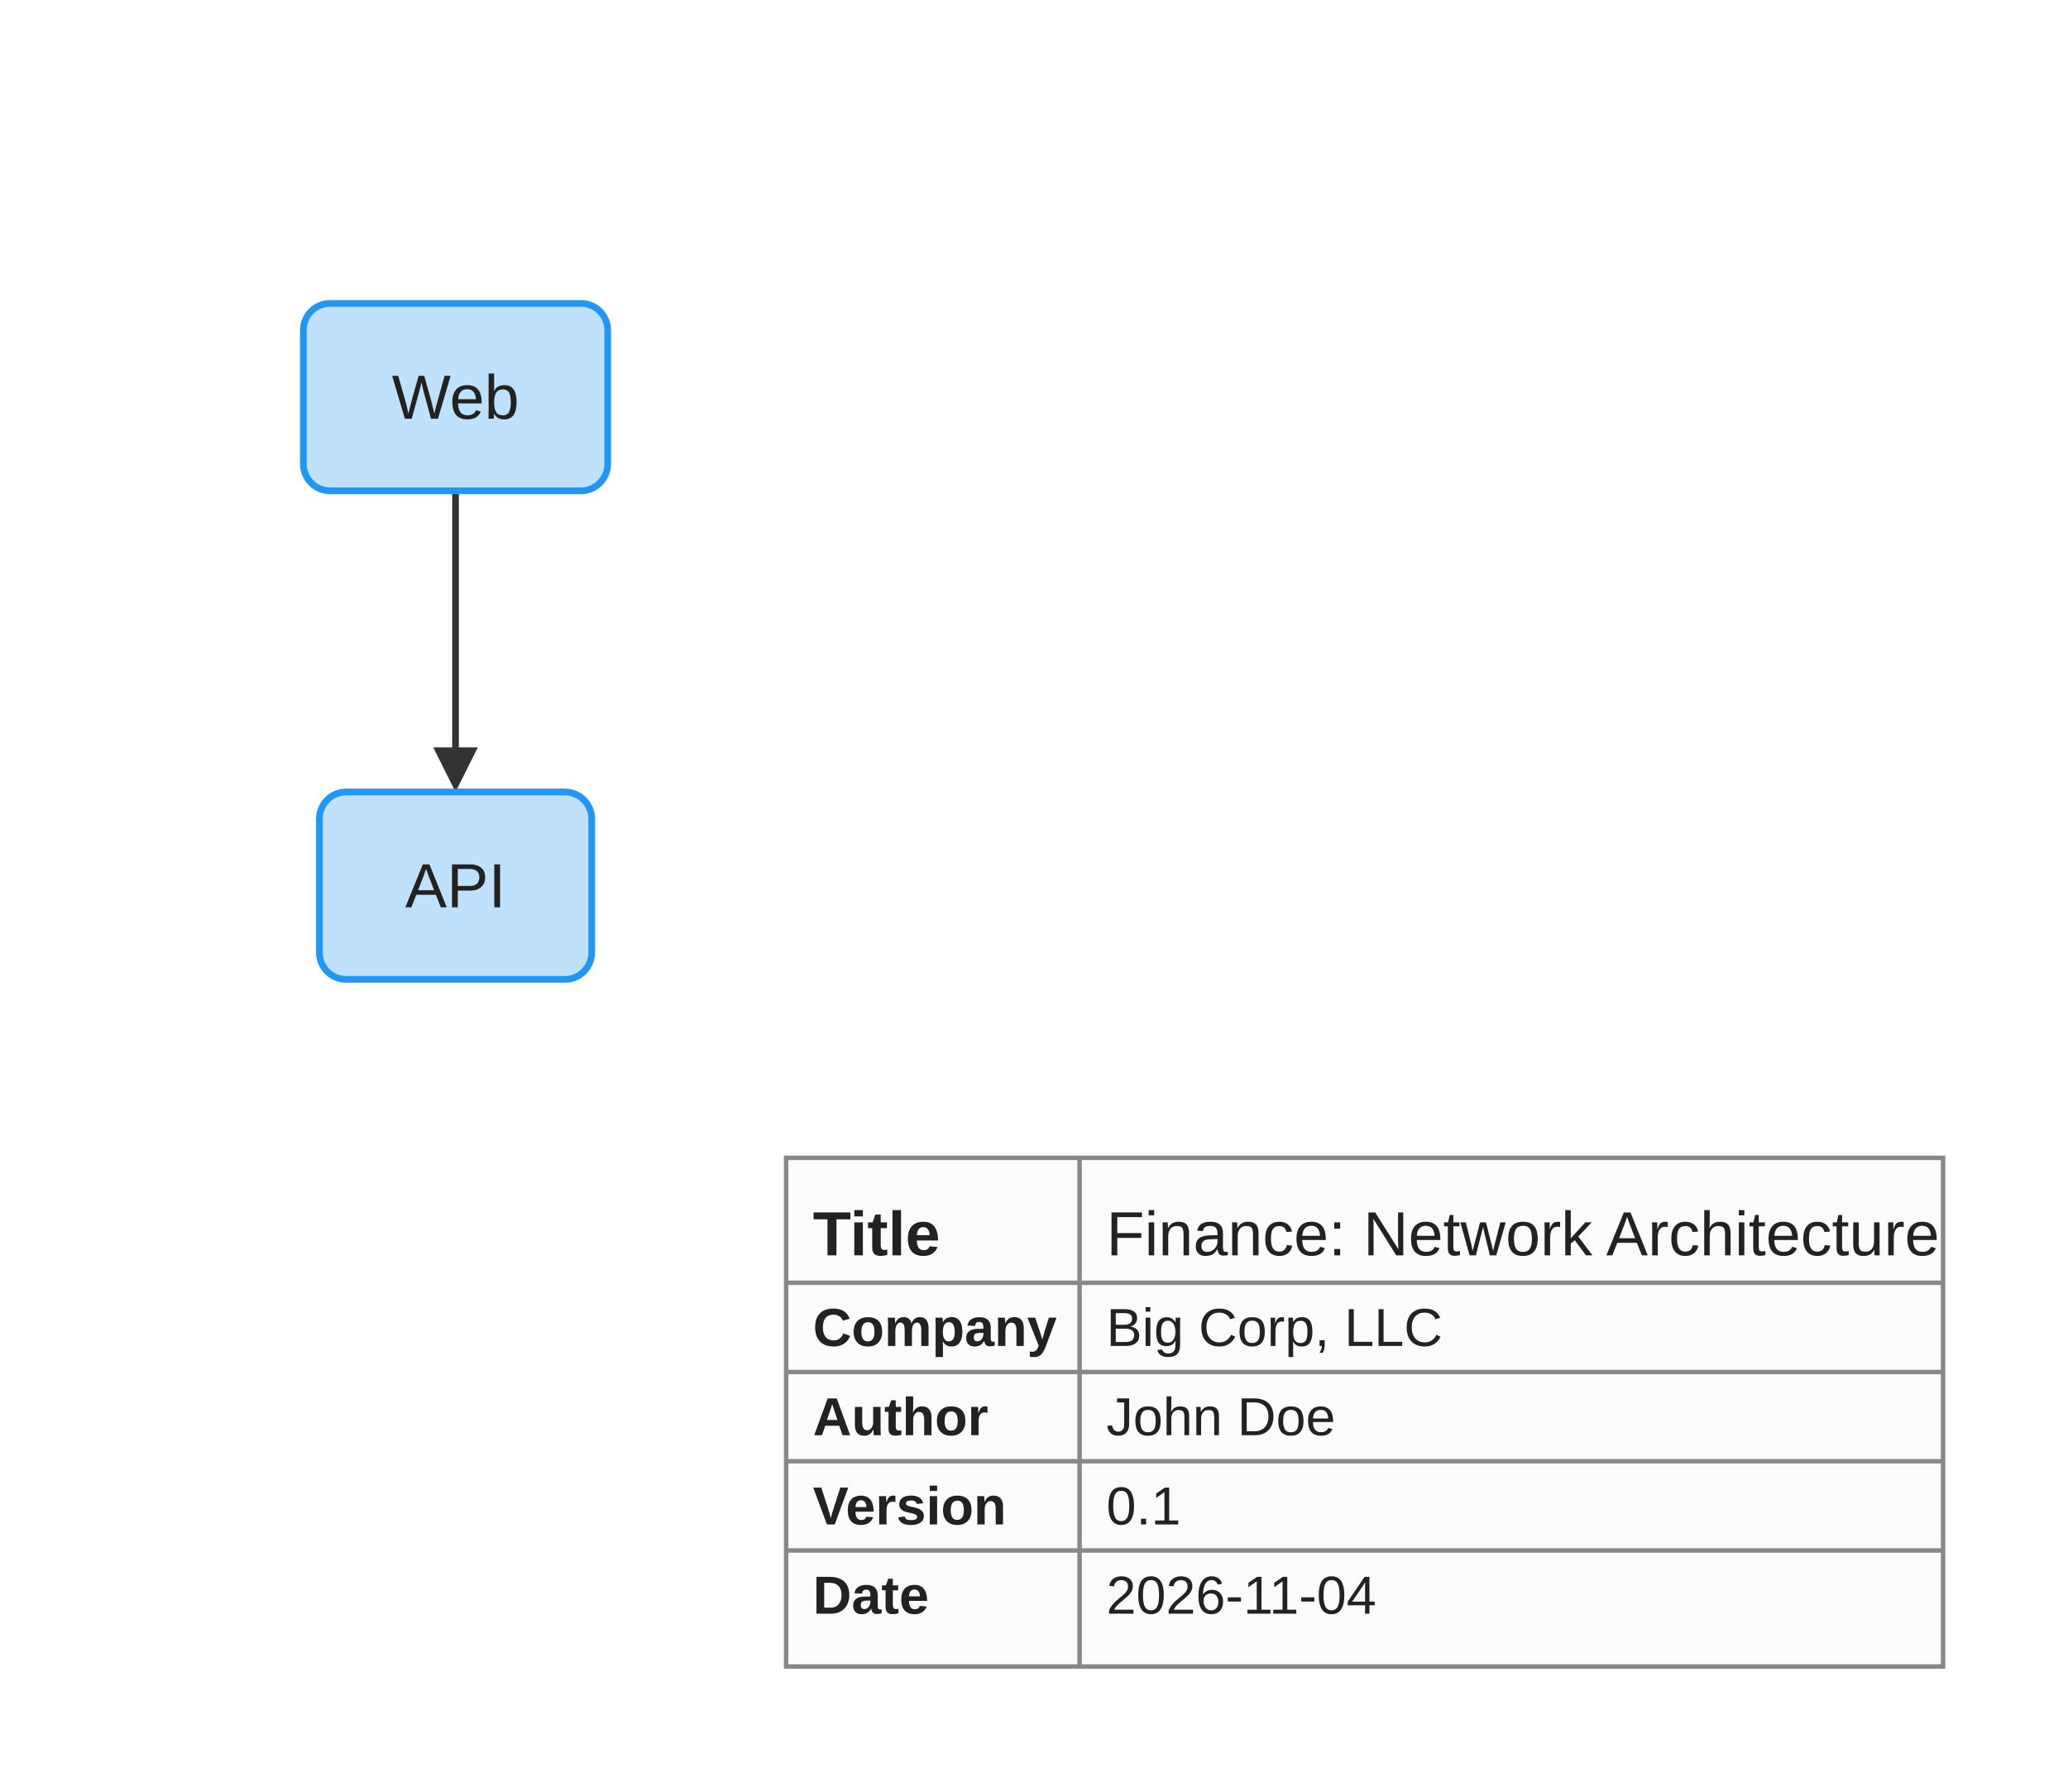
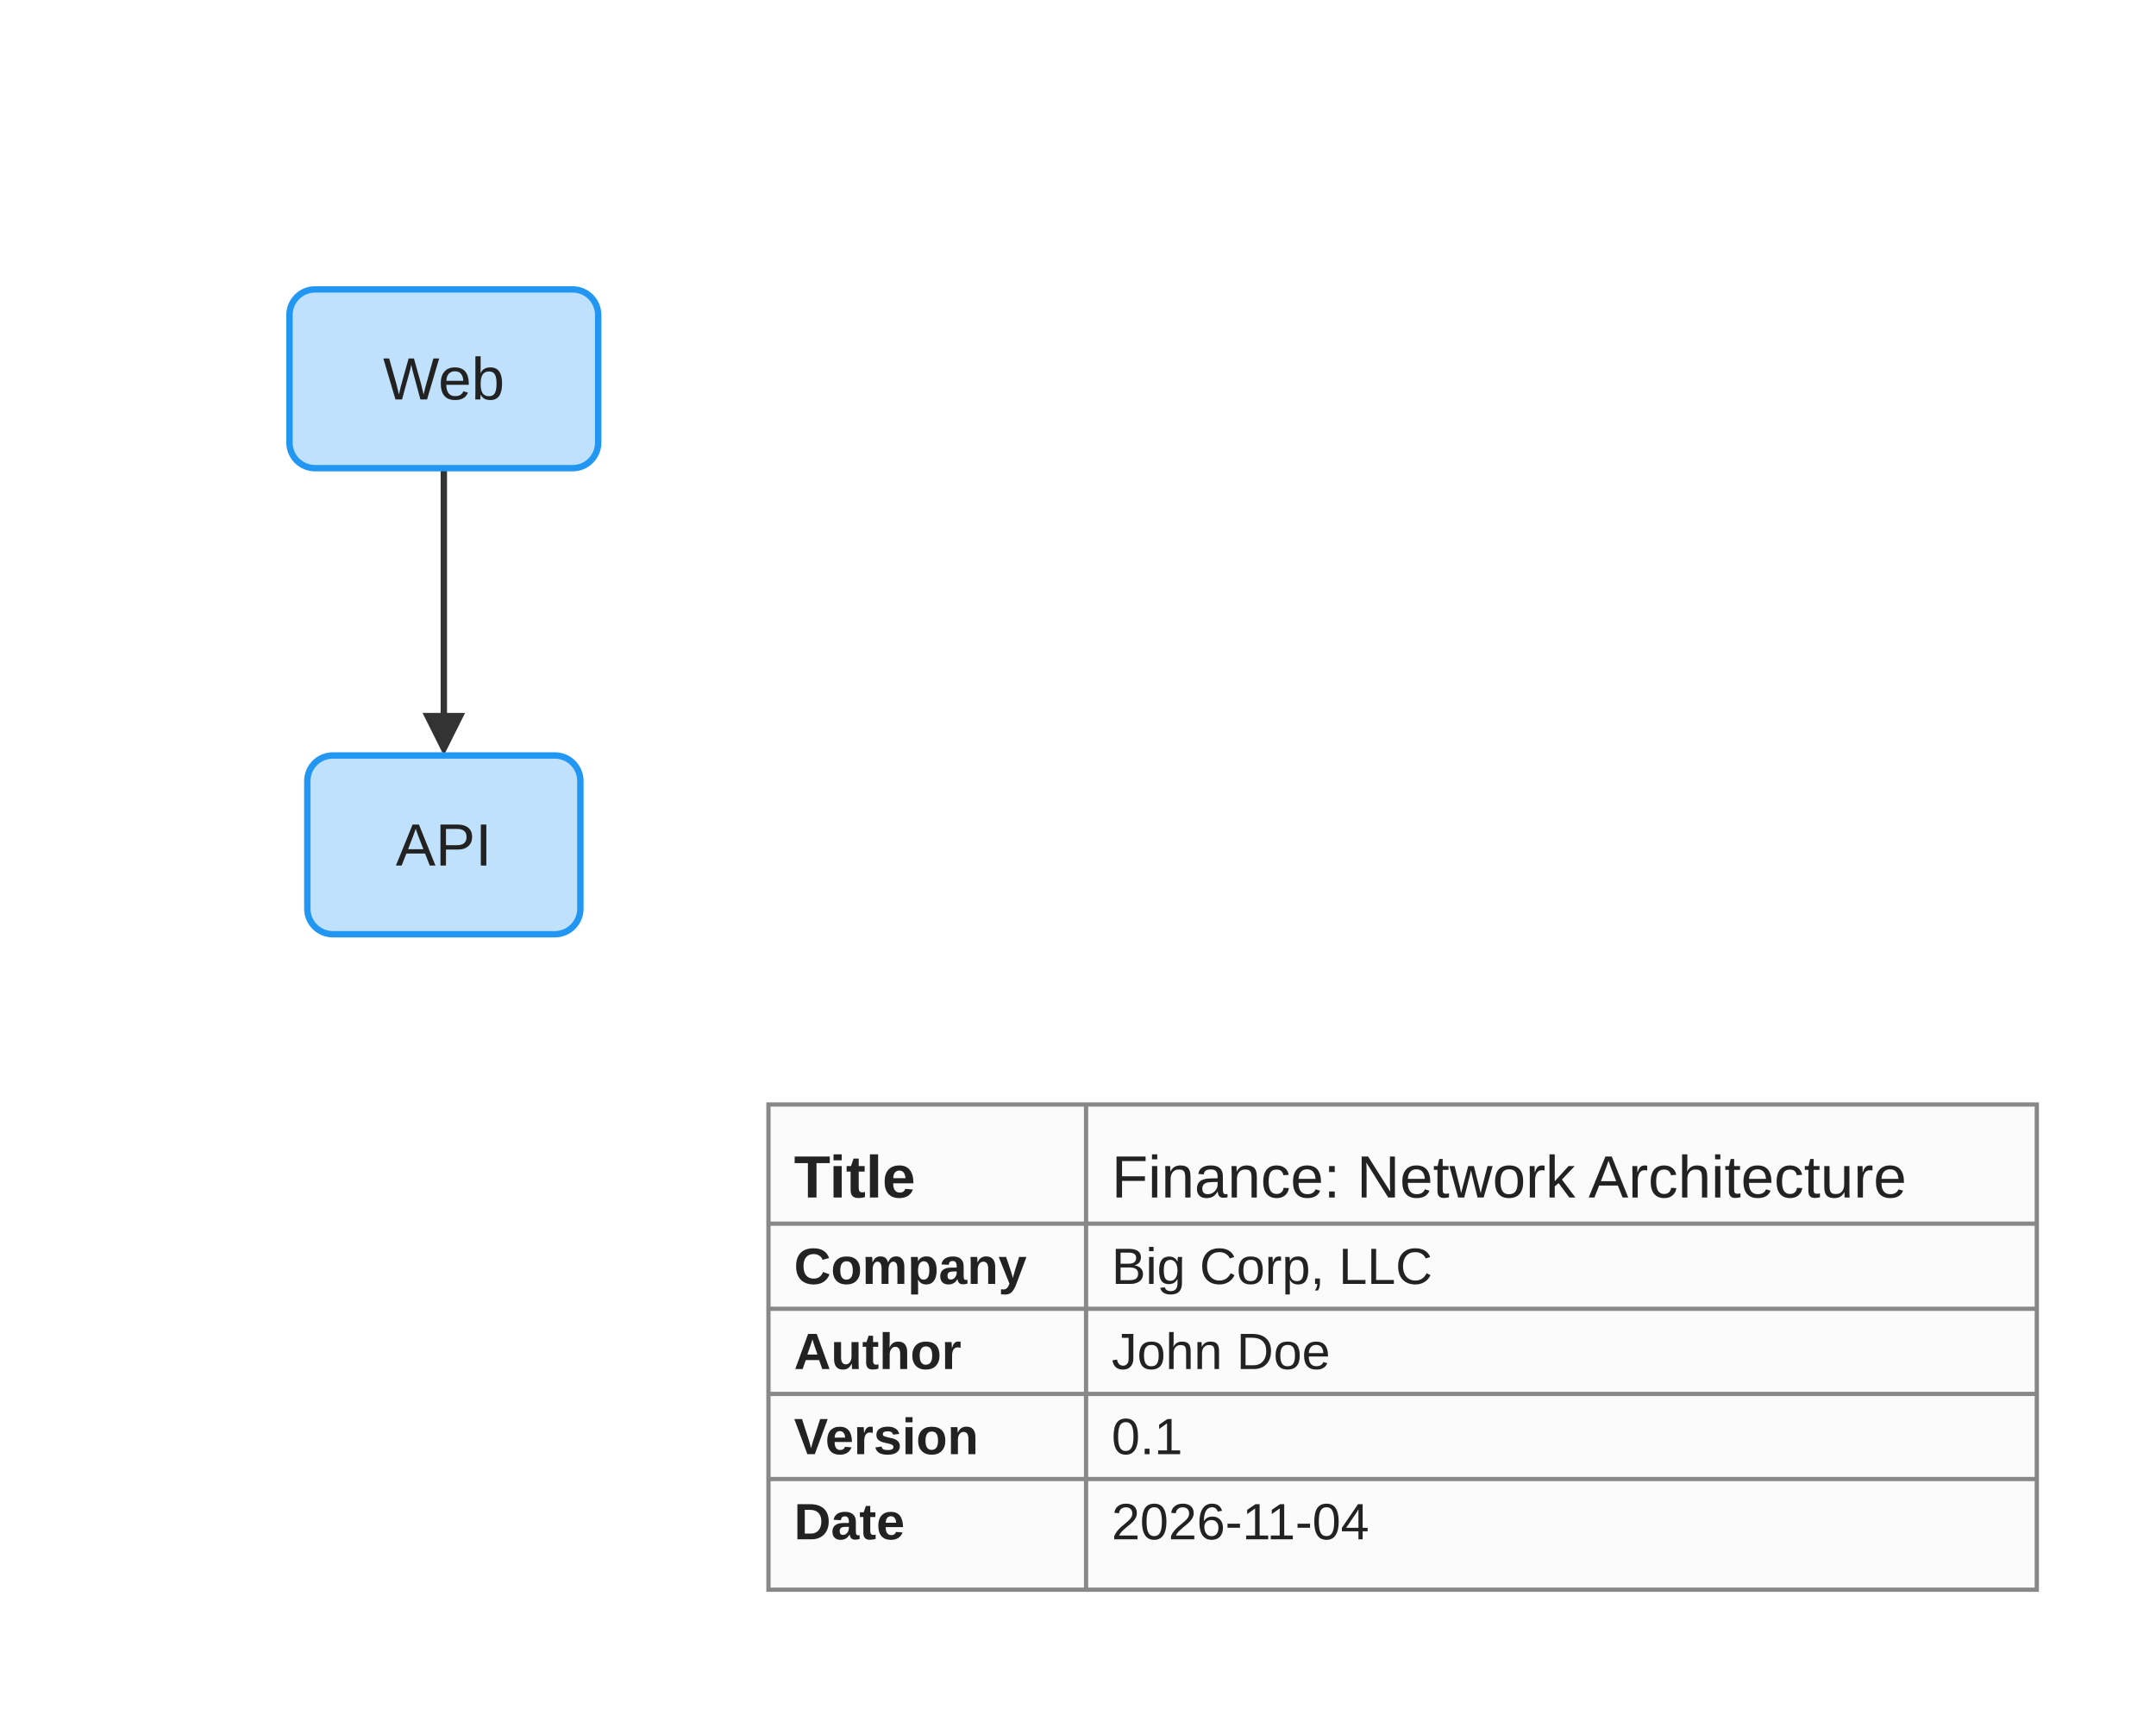
- <svg xmlns="http://www.w3.org/2000/svg" width="463.56" height="401.50" viewBox="0 0 463.56 401.50">
+ <svg xmlns="http://www.w3.org/2000/svg" width="506.47" height="401.50" viewBox="0 0 506.47 401.50">
  <defs>
    <marker id="arrow" viewBox="0 0 10 10" refX="6.00" refY="5" markerWidth="10" markerHeight="10" orient="auto" markerUnits="userSpaceOnUse">
      <path d="M0,0 L10,5 L0,10 Z" fill="#333" />
    </marker>
  </defs>
  <g fill="none" stroke="#888" stroke-width="1">
-     <rect x="176.22" y="259.50" width="259.34" height="114.00" fill="#fbfbfb" />
-     <line x1="242.00" y1="259.50" x2="242.00" y2="373.50" />
-     <line x1="176.22" y1="287.50" x2="435.56" y2="287.50" />
-     <line x1="176.22" y1="307.50" x2="435.56" y2="307.50" />
-     <line x1="176.22" y1="327.50" x2="435.56" y2="327.50" />
-     <line x1="176.22" y1="347.50" x2="435.56" y2="347.50" />
+     <rect x="180.52" y="259.50" width="297.95" height="114.00" fill="#fbfbfb" />
+     <line x1="255.13" y1="259.50" x2="255.13" y2="373.50" />
+     <line x1="180.52" y1="287.50" x2="478.47" y2="287.50" />
+     <line x1="180.52" y1="307.50" x2="478.47" y2="307.50" />
+     <line x1="180.52" y1="327.50" x2="478.47" y2="327.50" />
+     <line x1="180.52" y1="347.50" x2="478.47" y2="347.50" />
  </g>
  <g fill="#222" font-family="Arial, Helvetica, Liberation Sans, DejaVu Sans, sans-serif">
-     <text x="182.22" y="276.50" font-size="14.00" font-weight="bold" text-anchor="start" dominant-baseline="central">Title</text>
-     <text x="248.00" y="276.50" font-size="14.00" text-anchor="start" dominant-baseline="central">Finance: Network Architecture</text>
-     <text x="182.22" y="297.50" font-size="12.00" font-weight="bold" text-anchor="start" dominant-baseline="central">Company</text>
-     <text x="248.00" y="297.50" font-size="12.00" text-anchor="start" dominant-baseline="central">Big Corp, LLC</text>
-     <text x="182.22" y="317.50" font-size="12.00" font-weight="bold" text-anchor="start" dominant-baseline="central">Author</text>
-     <text x="248.00" y="317.50" font-size="12.00" text-anchor="start" dominant-baseline="central">John Doe</text>
-     <text x="182.22" y="337.50" font-size="12.00" font-weight="bold" text-anchor="start" dominant-baseline="central">Version</text>
-     <text x="248.00" y="337.50" font-size="12.00" text-anchor="start" dominant-baseline="central">0.1</text>
-     <text x="182.22" y="357.50" font-size="12.00" font-weight="bold" text-anchor="start" dominant-baseline="central">Date</text>
-     <text x="248.00" y="357.50" font-size="12.00" text-anchor="start" dominant-baseline="central">2026-11-04</text>
+     <text x="186.52" y="276.50" font-size="14.00" font-weight="bold" text-anchor="start" dominant-baseline="central">Title</text>
+     <text x="261.13" y="276.50" font-size="14.00" text-anchor="start" dominant-baseline="central">Finance: Network Architecture</text>
+     <text x="186.52" y="297.50" font-size="12.00" font-weight="bold" text-anchor="start" dominant-baseline="central">Company</text>
+     <text x="261.13" y="297.50" font-size="12.00" text-anchor="start" dominant-baseline="central">Big Corp, LLC</text>
+     <text x="186.52" y="317.50" font-size="12.00" font-weight="bold" text-anchor="start" dominant-baseline="central">Author</text>
+     <text x="261.13" y="317.50" font-size="12.00" text-anchor="start" dominant-baseline="central">John Doe</text>
+     <text x="186.52" y="337.50" font-size="12.00" font-weight="bold" text-anchor="start" dominant-baseline="central">Version</text>
+     <text x="261.13" y="337.50" font-size="12.00" text-anchor="start" dominant-baseline="central">0.1</text>
+     <text x="186.52" y="357.50" font-size="12.00" font-weight="bold" text-anchor="start" dominant-baseline="central">Date</text>
+     <text x="261.13" y="357.50" font-size="12.00" text-anchor="start" dominant-baseline="central">2026-11-04</text>
  </g>
  <g fill="none" stroke-linecap="round" stroke-linejoin="round">
-     <polyline points="102.11,110.00 102.11,173.50" stroke="#333" stroke-width="1.5" marker-end="url(#arrow)" />
+     <polyline points="104.26,110.00 104.26,173.50" stroke="#333" stroke-width="1.5" marker-end="url(#arrow)" />
  </g>
  <g>
-     <rect x="68.00" y="68.00" width="68.22" height="42.00" rx="6" ry="6" fill="#c0e1fc" stroke="#2196F3" stroke-width="1.5" />
-     <text x="102.11" y="89.00" font-family="Arial, Helvetica, Liberation Sans, DejaVu Sans, sans-serif" font-size="14" fill="#222" text-anchor="middle" dominant-baseline="central">Web</text>
-     <rect x="71.60" y="177.50" width="61.03" height="42.00" rx="6" ry="6" fill="#c0e1fc" stroke="#2196F3" stroke-width="1.5" />
-     <text x="102.11" y="198.50" font-family="Arial, Helvetica, Liberation Sans, DejaVu Sans, sans-serif" font-size="14" fill="#222" text-anchor="middle" dominant-baseline="central">API</text>
+     <rect x="68.00" y="68.00" width="72.52" height="42.00" rx="6" ry="6" fill="#c0e1fc" stroke="#2196F3" stroke-width="1.5" />
+     <text x="104.26" y="89.00" font-family="Arial, Helvetica, Liberation Sans, DejaVu Sans, sans-serif" font-size="14" fill="#222" text-anchor="middle" dominant-baseline="central">Web</text>
+     <rect x="72.19" y="177.50" width="64.15" height="42.00" rx="6" ry="6" fill="#c0e1fc" stroke="#2196F3" stroke-width="1.5" />
+     <text x="104.26" y="198.50" font-family="Arial, Helvetica, Liberation Sans, DejaVu Sans, sans-serif" font-size="14" fill="#222" text-anchor="middle" dominant-baseline="central">API</text>
  </g>
</svg>
